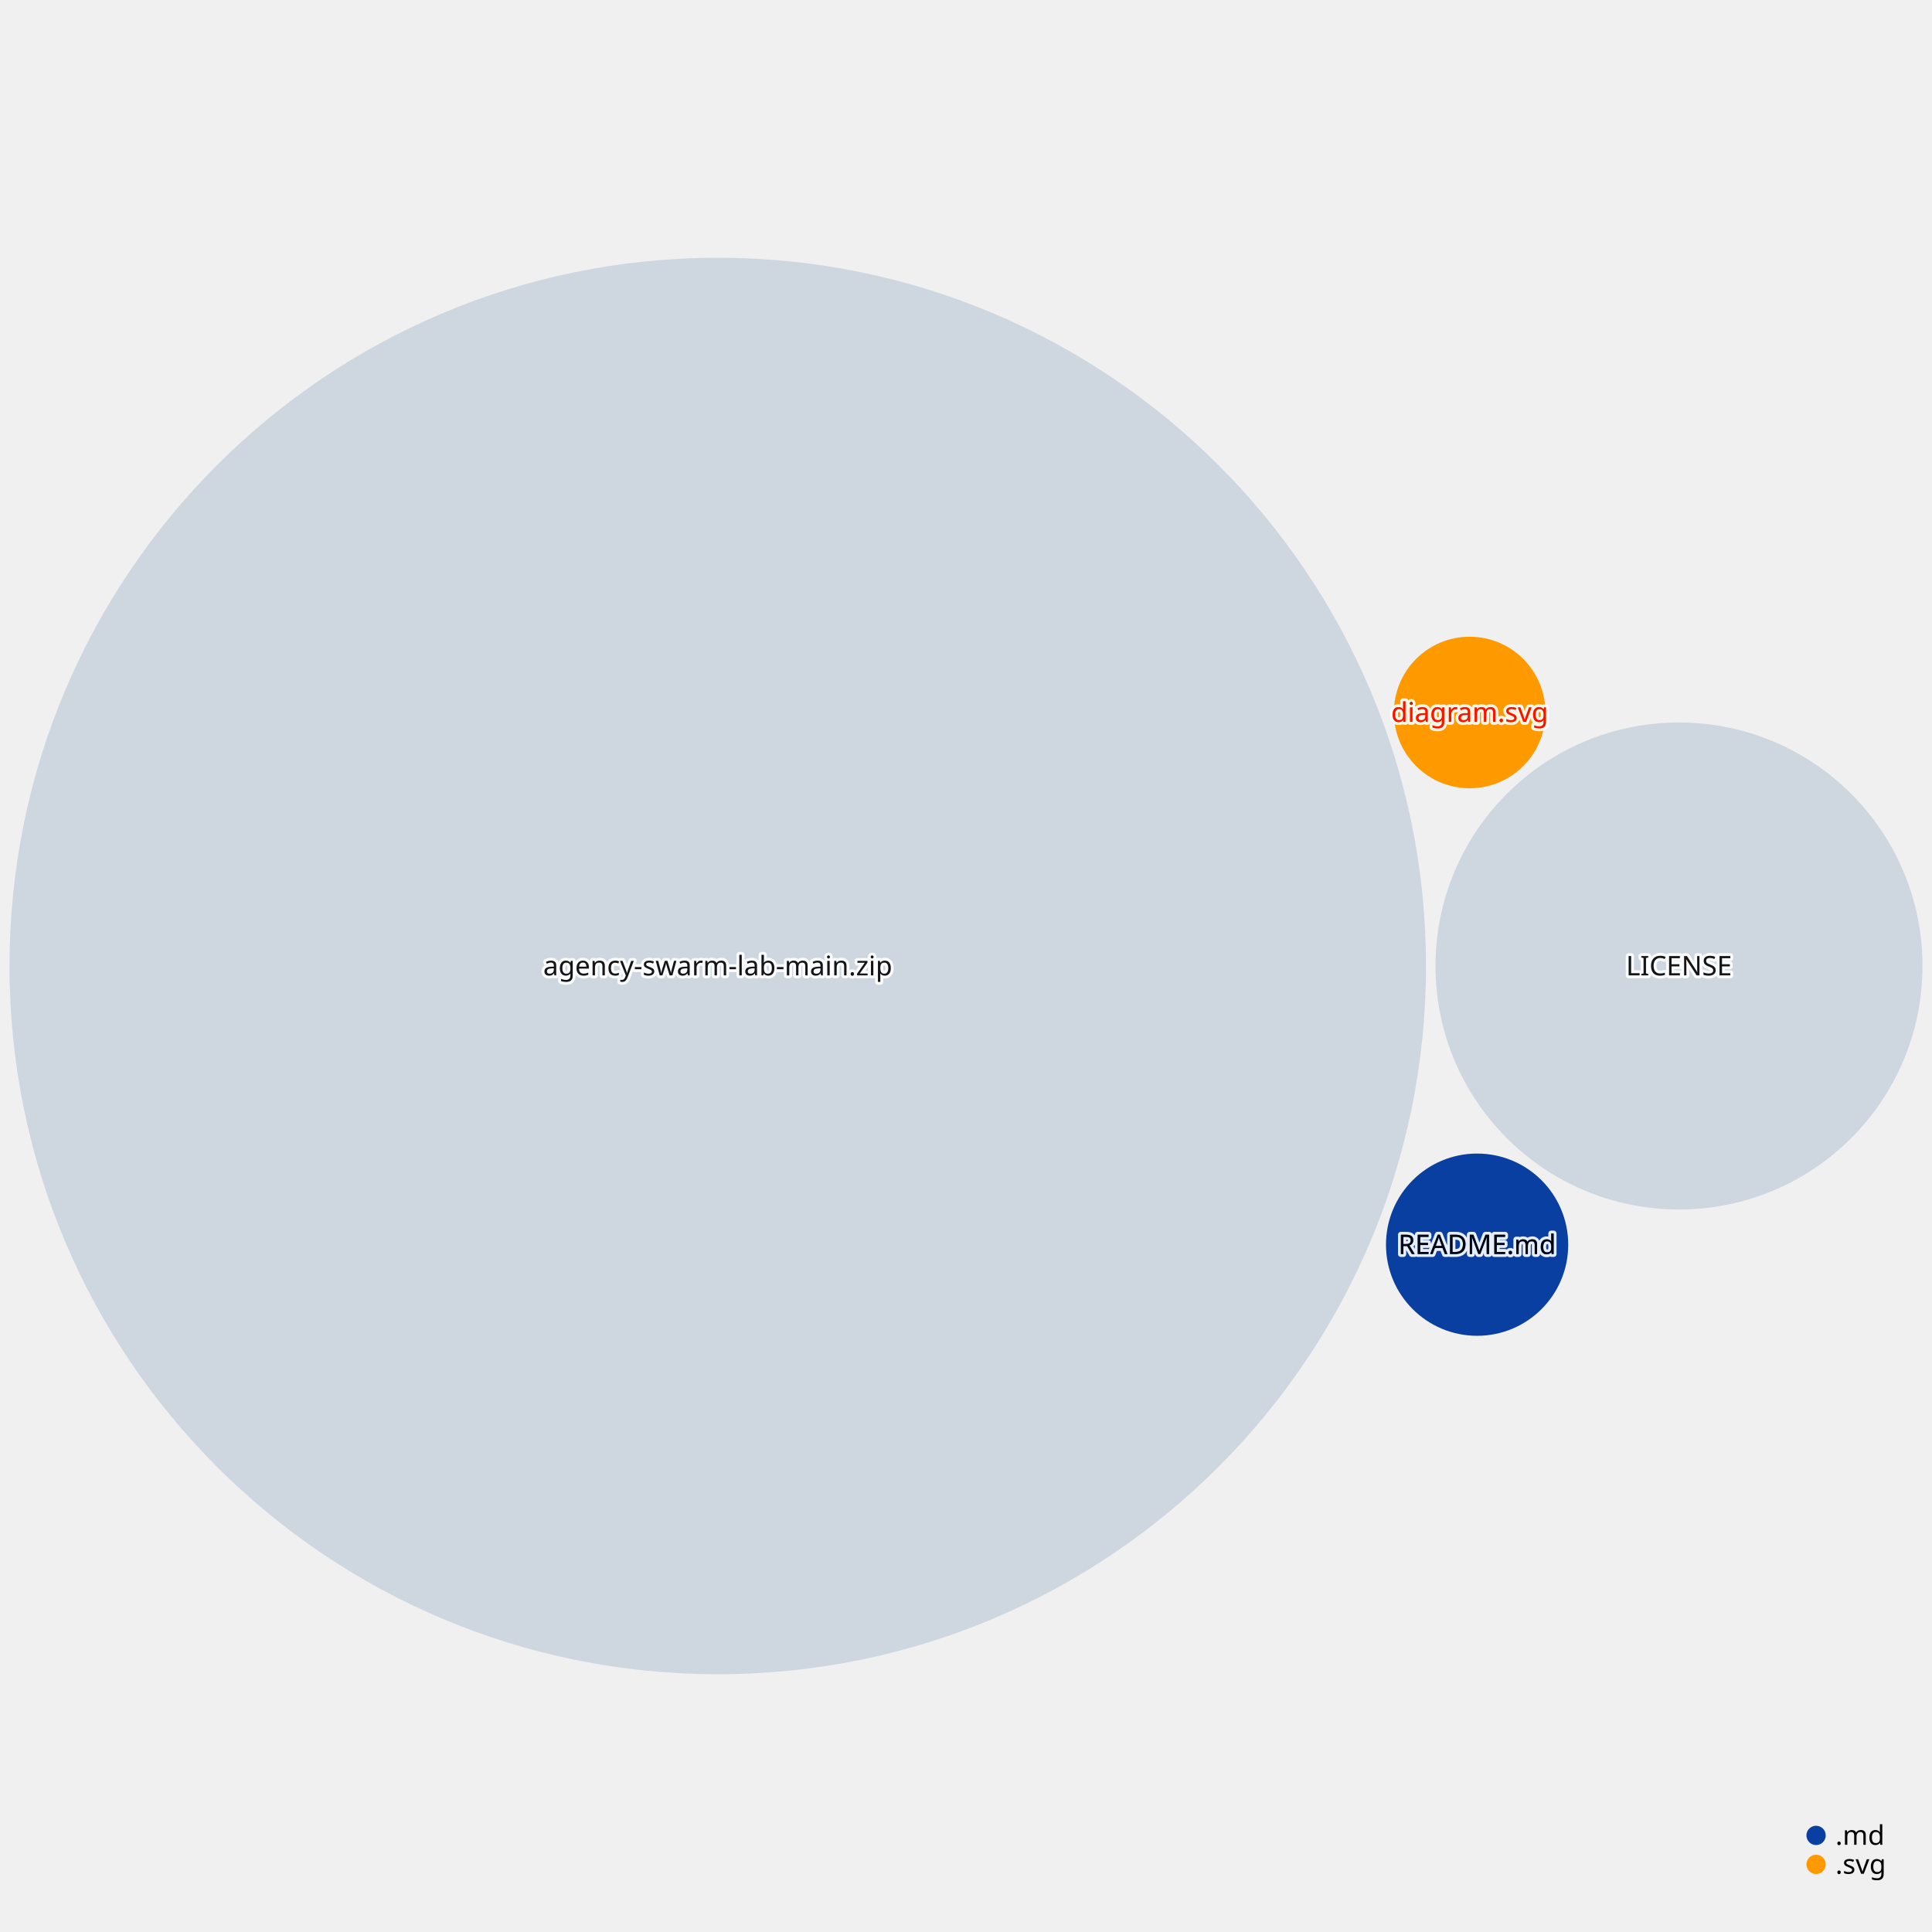
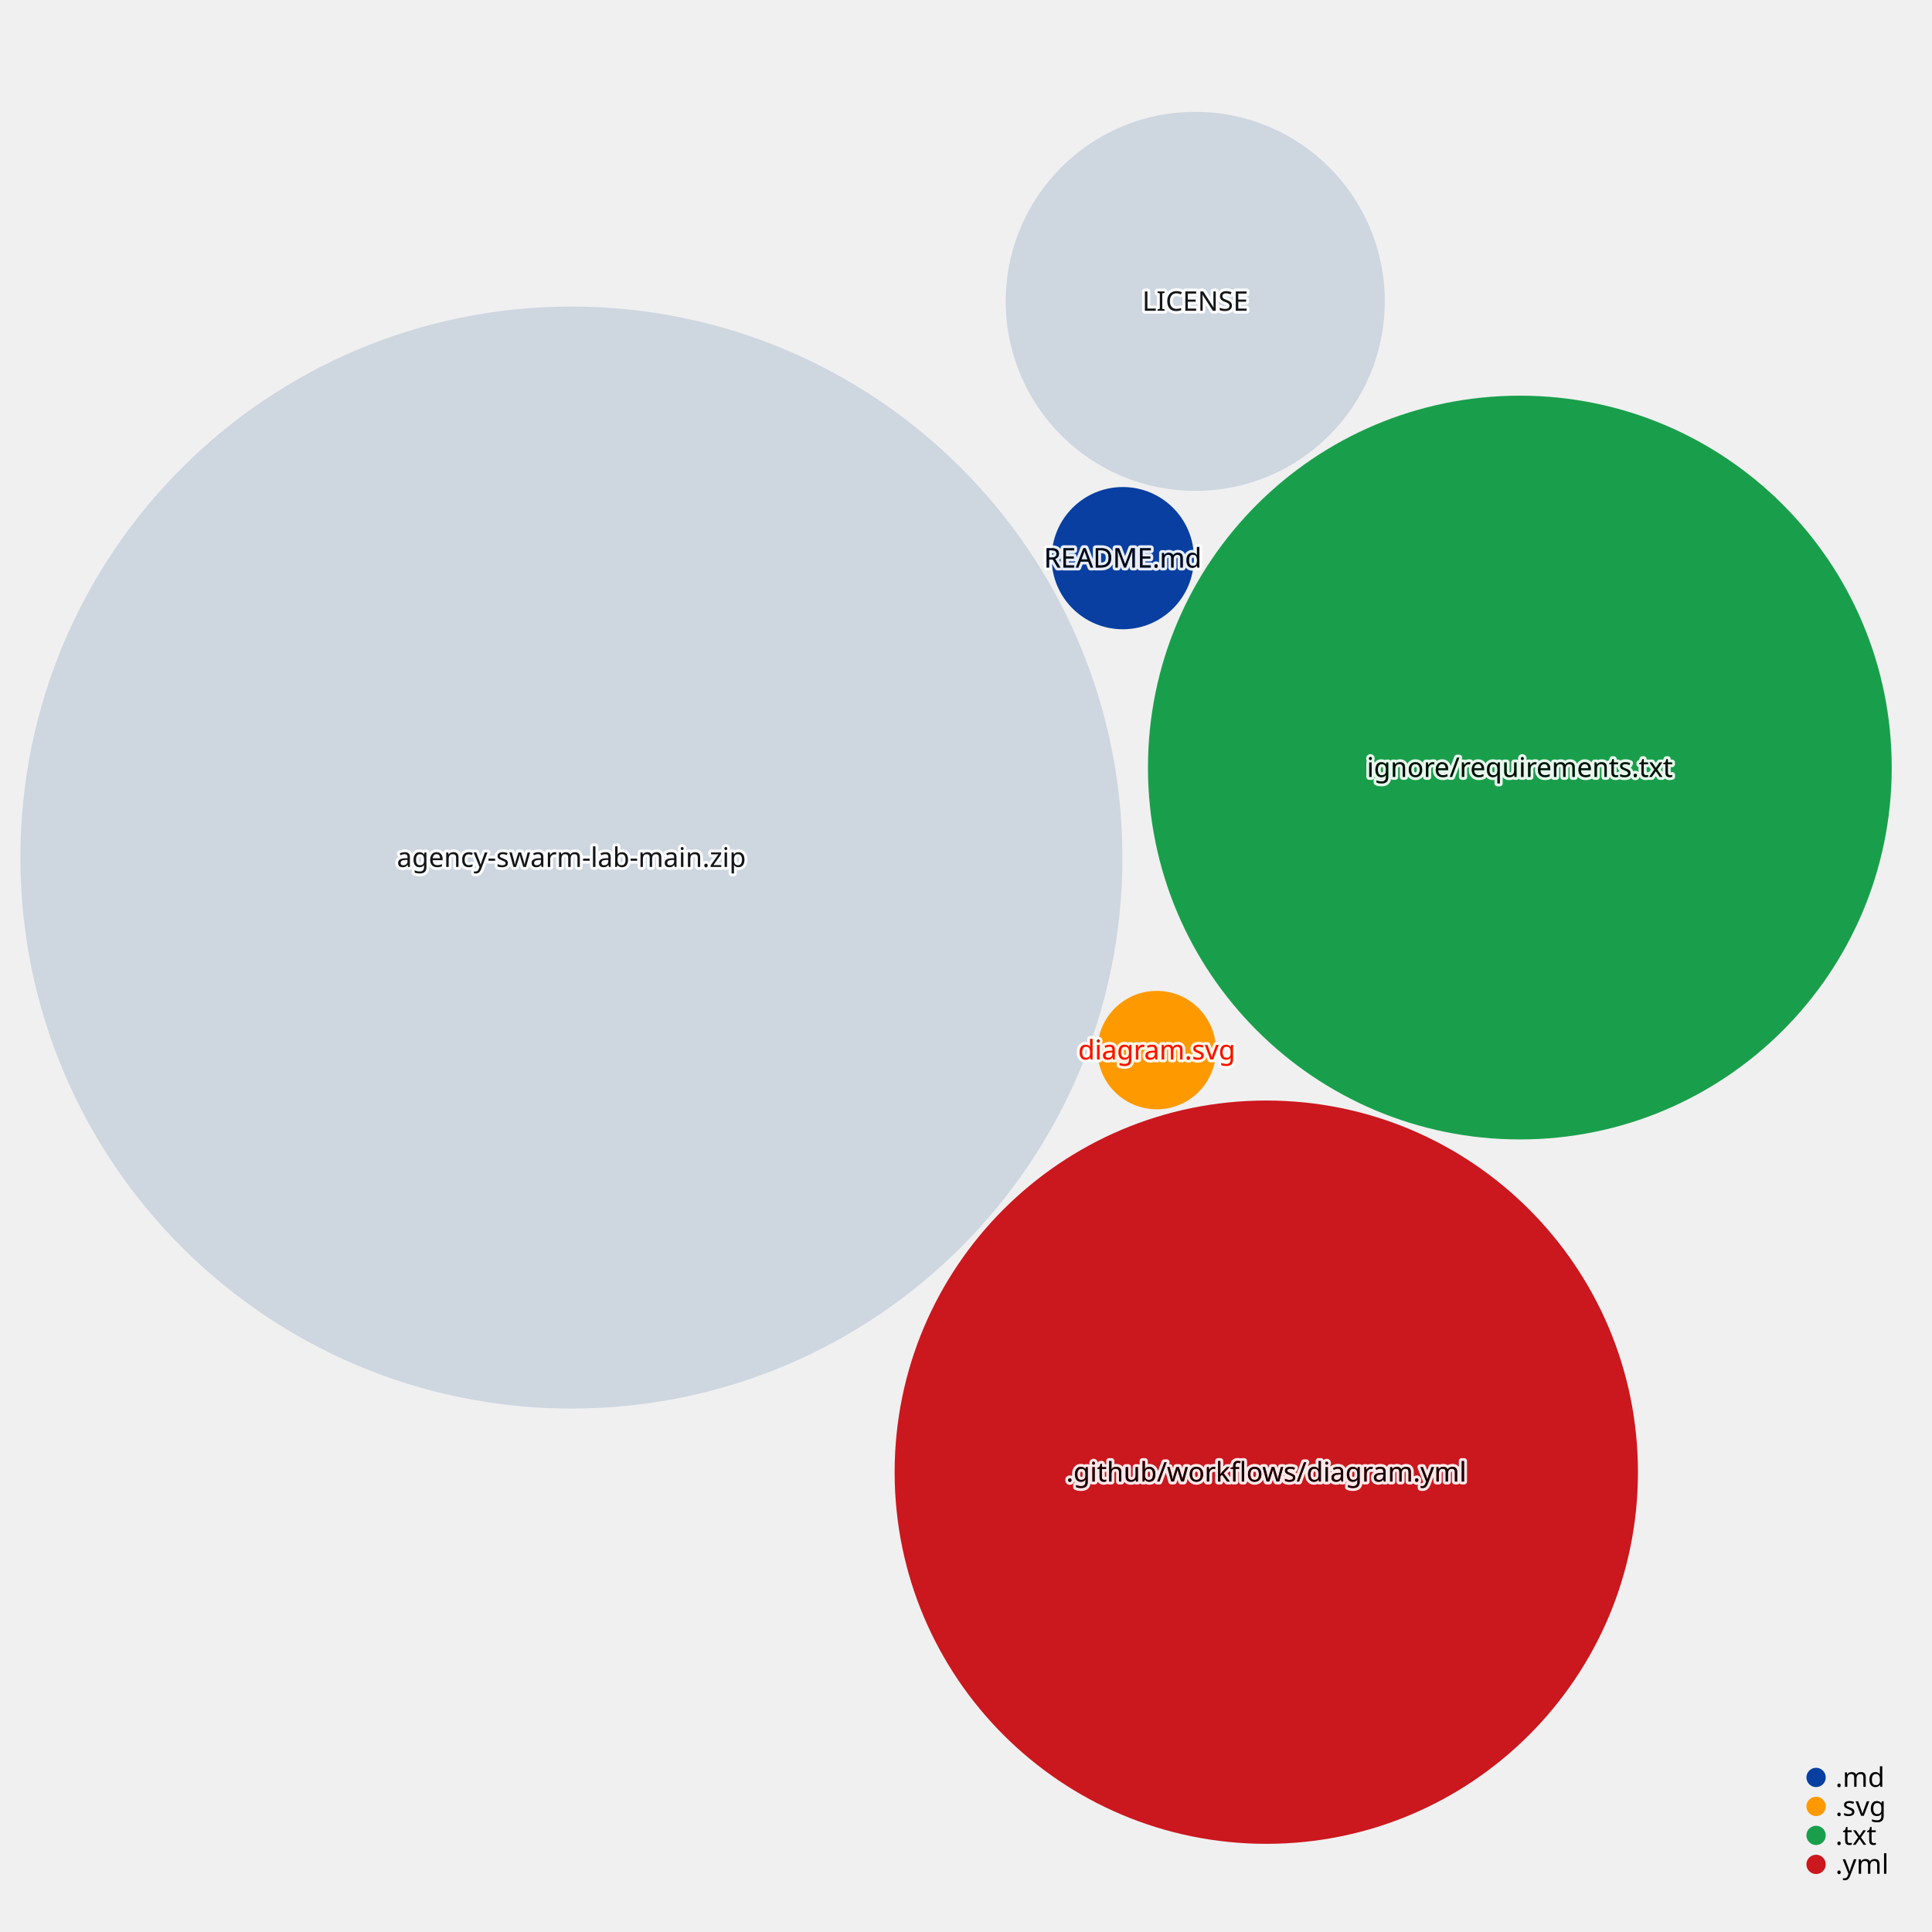
<svg xmlns="http://www.w3.org/2000/svg" width="1000" height="1000" style="background:white;font-family:sans-serif;overflow:visible">
  <defs>
    <filter id="glow" x="-50%" y="-50%" width="200%" height="200%">
      <feGaussianBlur stdDeviation="4" result="coloredBlur" />
      <feMerge>
        <feMergeNode in="coloredBlur" />
        <feMergeNode in="SourceGraphic" />
      </feMerge>
    </filter>
  </defs>
-   <g style="fill:#CED6E0;transition:transform 0s ease-out, fill 0.1s ease-out" transform="translate(371.5076, 500)">
-     <circle style="transition:all 0.5s ease-out" r="366.581" stroke-width="0" stroke="#374151" />
+   <g style="fill:#CED6E0;transition:transform 0s ease-out, fill 0.1s ease-out" transform="translate(295.766, 443.8758)">
+     <circle style="transition:all 0.5s ease-out" r="285.195" stroke-width="0" stroke="#374151" />
  </g>
-   <g style="fill:#CED6E0;transition:transform 0s ease-out, fill 0.1s ease-out" transform="translate(869.0445, 500)">
-     <circle style="transition:all 0.5s ease-out" r="126.029" stroke-width="0" stroke="#374151" />
+   <g style="fill:#199f4b;transition:transform 0s ease-out, fill 0.1s ease-out" transform="translate(786.6706, 397.2847)">
+     <circle style="transition:all 0.5s ease-out" r="192.483" stroke-width="0" stroke="#374151" />
  </g>
-   <g style="fill:#083fa1;transition:transform 0s ease-out, fill 0.1s ease-out" transform="translate(764.5452, 644.2422)">
-     <circle style="transition:all 0.5s ease-out" r="47.162" stroke-width="0" stroke="#374151" />
+   <g style="fill:#cb171e;transition:transform 0s ease-out, fill 0.1s ease-out" transform="translate(655.4304, 761.9988)">
+     <circle style="transition:all 0.5s ease-out" r="192.366" stroke-width="0" stroke="#374151" />
  </g>
-   <g style="fill:#ff9900;transition:transform 0s ease-out, fill 0.1s ease-out" transform="translate(760.7014, 368.7797)">
-     <circle style="transition:all 0.5s ease-out" r="39.212" stroke-width="0" stroke="#374151" />
+   <g style="fill:#CED6E0;transition:transform 0s ease-out, fill 0.1s ease-out" transform="translate(618.6631, 155.9864)">
+     <circle style="transition:all 0.5s ease-out" r="98.09" stroke-width="0" stroke="#374151" />
  </g>
-   <g style="fill:#CED6E0;transition:transform 0s ease-out" transform="translate(371.5076, 500)">
+   <g style="fill:#083fa1;transition:transform 0s ease-out, fill 0.1s ease-out" transform="translate(581.1586, 288.8982)">
+     <circle style="transition:all 0.5s ease-out" r="36.812" stroke-width="0" stroke="#374151" />
+   </g>
+   <g style="fill:#ff9900;transition:transform 0s ease-out, fill 0.1s ease-out" transform="translate(598.7217, 543.5245)">
+     <circle style="transition:all 0.5s ease-out" r="30.652" stroke-width="0" stroke="#374151" />
+   </g>
+   <g style="fill:#CED6E0;transition:transform 0s ease-out" transform="translate(295.766, 443.8758)">
    <text style="pointer-events:none;opacity:0.9;font-size:14px;font-weight:500;transition:all 0.5s ease-out" fill="#4B5563" text-anchor="middle" dominant-baseline="middle" stroke="white" stroke-width="3" stroke-linejoin="round">agency-swarm-lab-main.zip</text>
    <text style="pointer-events:none;opacity:1;font-size:14px;font-weight:500;transition:all 0.5s ease-out" text-anchor="middle" dominant-baseline="middle">agency-swarm-lab-main.zip</text>
    <text style="pointer-events:none;opacity:0.9;font-size:14px;font-weight:500;mix-blend-mode:color-burn;transition:all 0.5s ease-out" fill="#110101" text-anchor="middle" dominant-baseline="middle">agency-swarm-lab-main.zip</text>
  </g>
-   <g style="fill:#CED6E0;transition:transform 0s ease-out" transform="translate(869.0445, 500)">
+   <g style="fill:#199f4b;transition:transform 0s ease-out" transform="translate(786.6706, 397.2847)">
+     <text style="pointer-events:none;opacity:0.9;font-size:14px;font-weight:500;transition:all 0.5s ease-out" fill="#4B5563" text-anchor="middle" dominant-baseline="middle" stroke="white" stroke-width="3" stroke-linejoin="round">ignore/requirements.txt</text>
+     <text style="pointer-events:none;opacity:1;font-size:14px;font-weight:500;transition:all 0.5s ease-out" text-anchor="middle" dominant-baseline="middle">ignore/requirements.txt</text>
+     <text style="pointer-events:none;opacity:0.9;font-size:14px;font-weight:500;mix-blend-mode:color-burn;transition:all 0.5s ease-out" fill="#110101" text-anchor="middle" dominant-baseline="middle">ignore/requirements.txt</text>
+   </g>
+   <g style="fill:#cb171e;transition:transform 0s ease-out" transform="translate(655.4304, 761.9988)">
+     <text style="pointer-events:none;opacity:0.9;font-size:14px;font-weight:500;transition:all 0.5s ease-out" fill="#4B5563" text-anchor="middle" dominant-baseline="middle" stroke="white" stroke-width="3" stroke-linejoin="round">.github/workflows/diagram.yml</text>
+     <text style="pointer-events:none;opacity:1;font-size:14px;font-weight:500;transition:all 0.5s ease-out" text-anchor="middle" dominant-baseline="middle">.github/workflows/diagram.yml</text>
+     <text style="pointer-events:none;opacity:0.9;font-size:14px;font-weight:500;mix-blend-mode:color-burn;transition:all 0.5s ease-out" fill="#110101" text-anchor="middle" dominant-baseline="middle">.github/workflows/diagram.yml</text>
+   </g>
+   <g style="fill:#CED6E0;transition:transform 0s ease-out" transform="translate(618.6631, 155.9864)">
    <text style="pointer-events:none;opacity:0.9;font-size:14px;font-weight:500;transition:all 0.5s ease-out" fill="#4B5563" text-anchor="middle" dominant-baseline="middle" stroke="white" stroke-width="3" stroke-linejoin="round">LICENSE</text>
    <text style="pointer-events:none;opacity:1;font-size:14px;font-weight:500;transition:all 0.5s ease-out" text-anchor="middle" dominant-baseline="middle">LICENSE</text>
    <text style="pointer-events:none;opacity:0.9;font-size:14px;font-weight:500;mix-blend-mode:color-burn;transition:all 0.5s ease-out" fill="#110101" text-anchor="middle" dominant-baseline="middle">LICENSE</text>
  </g>
-   <g style="fill:#083fa1;transition:transform 0s ease-out" transform="translate(764.5452, 644.2422)">
+   <g style="fill:#083fa1;transition:transform 0s ease-out" transform="translate(581.1586, 288.8982)">
    <text style="pointer-events:none;opacity:0.9;font-size:14px;font-weight:500;transition:all 0.5s ease-out" fill="#4B5563" text-anchor="middle" dominant-baseline="middle" stroke="white" stroke-width="3" stroke-linejoin="round">README.md</text>
    <text style="pointer-events:none;opacity:1;font-size:14px;font-weight:500;transition:all 0.5s ease-out" text-anchor="middle" dominant-baseline="middle">README.md</text>
    <text style="pointer-events:none;opacity:0.9;font-size:14px;font-weight:500;mix-blend-mode:color-burn;transition:all 0.5s ease-out" fill="#110101" text-anchor="middle" dominant-baseline="middle">README.md</text>
  </g>
-   <g style="fill:#ff9900;transition:transform 0s ease-out" transform="translate(760.7014, 368.7797)">
+   <g style="fill:#ff9900;transition:transform 0s ease-out" transform="translate(598.7217, 543.5245)">
    <text style="pointer-events:none;opacity:0.9;font-size:14px;font-weight:500;transition:all 0.5s ease-out" fill="#4B5563" text-anchor="middle" dominant-baseline="middle" stroke="white" stroke-width="3" stroke-linejoin="round">diagram.svg</text>
    <text style="pointer-events:none;opacity:1;font-size:14px;font-weight:500;transition:all 0.5s ease-out" text-anchor="middle" dominant-baseline="middle">diagram.svg</text>
    <text style="pointer-events:none;opacity:0.9;font-size:14px;font-weight:500;mix-blend-mode:color-burn;transition:all 0.5s ease-out" fill="#110101" text-anchor="middle" dominant-baseline="middle">diagram.svg</text>
  </g>
-   <g transform="translate(940, 950)">
+   <g transform="translate(940, 920)">
    <g transform="translate(0, 0)">
      <circle r="5" fill="#083fa1" />
      <text x="10" style="font-size:14px;font-weight:300" dominant-baseline="middle">.md</text>
    </g>
    <g transform="translate(0, 15)">
      <circle r="5" fill="#ff9900" />
      <text x="10" style="font-size:14px;font-weight:300" dominant-baseline="middle">.svg</text>
    </g>
+     <g transform="translate(0, 30)">
+       <circle r="5" fill="#199f4b" />
+       <text x="10" style="font-size:14px;font-weight:300" dominant-baseline="middle">.txt</text>
+     </g>
+     <g transform="translate(0, 45)">
+       <circle r="5" fill="#cb171e" />
+       <text x="10" style="font-size:14px;font-weight:300" dominant-baseline="middle">.yml</text>
+     </g>
    <g fill="#9CA3AF" style="font-weight:300;font-style:italic;font-size:12px">each dot sized by file size</g>
  </g>
</svg>
